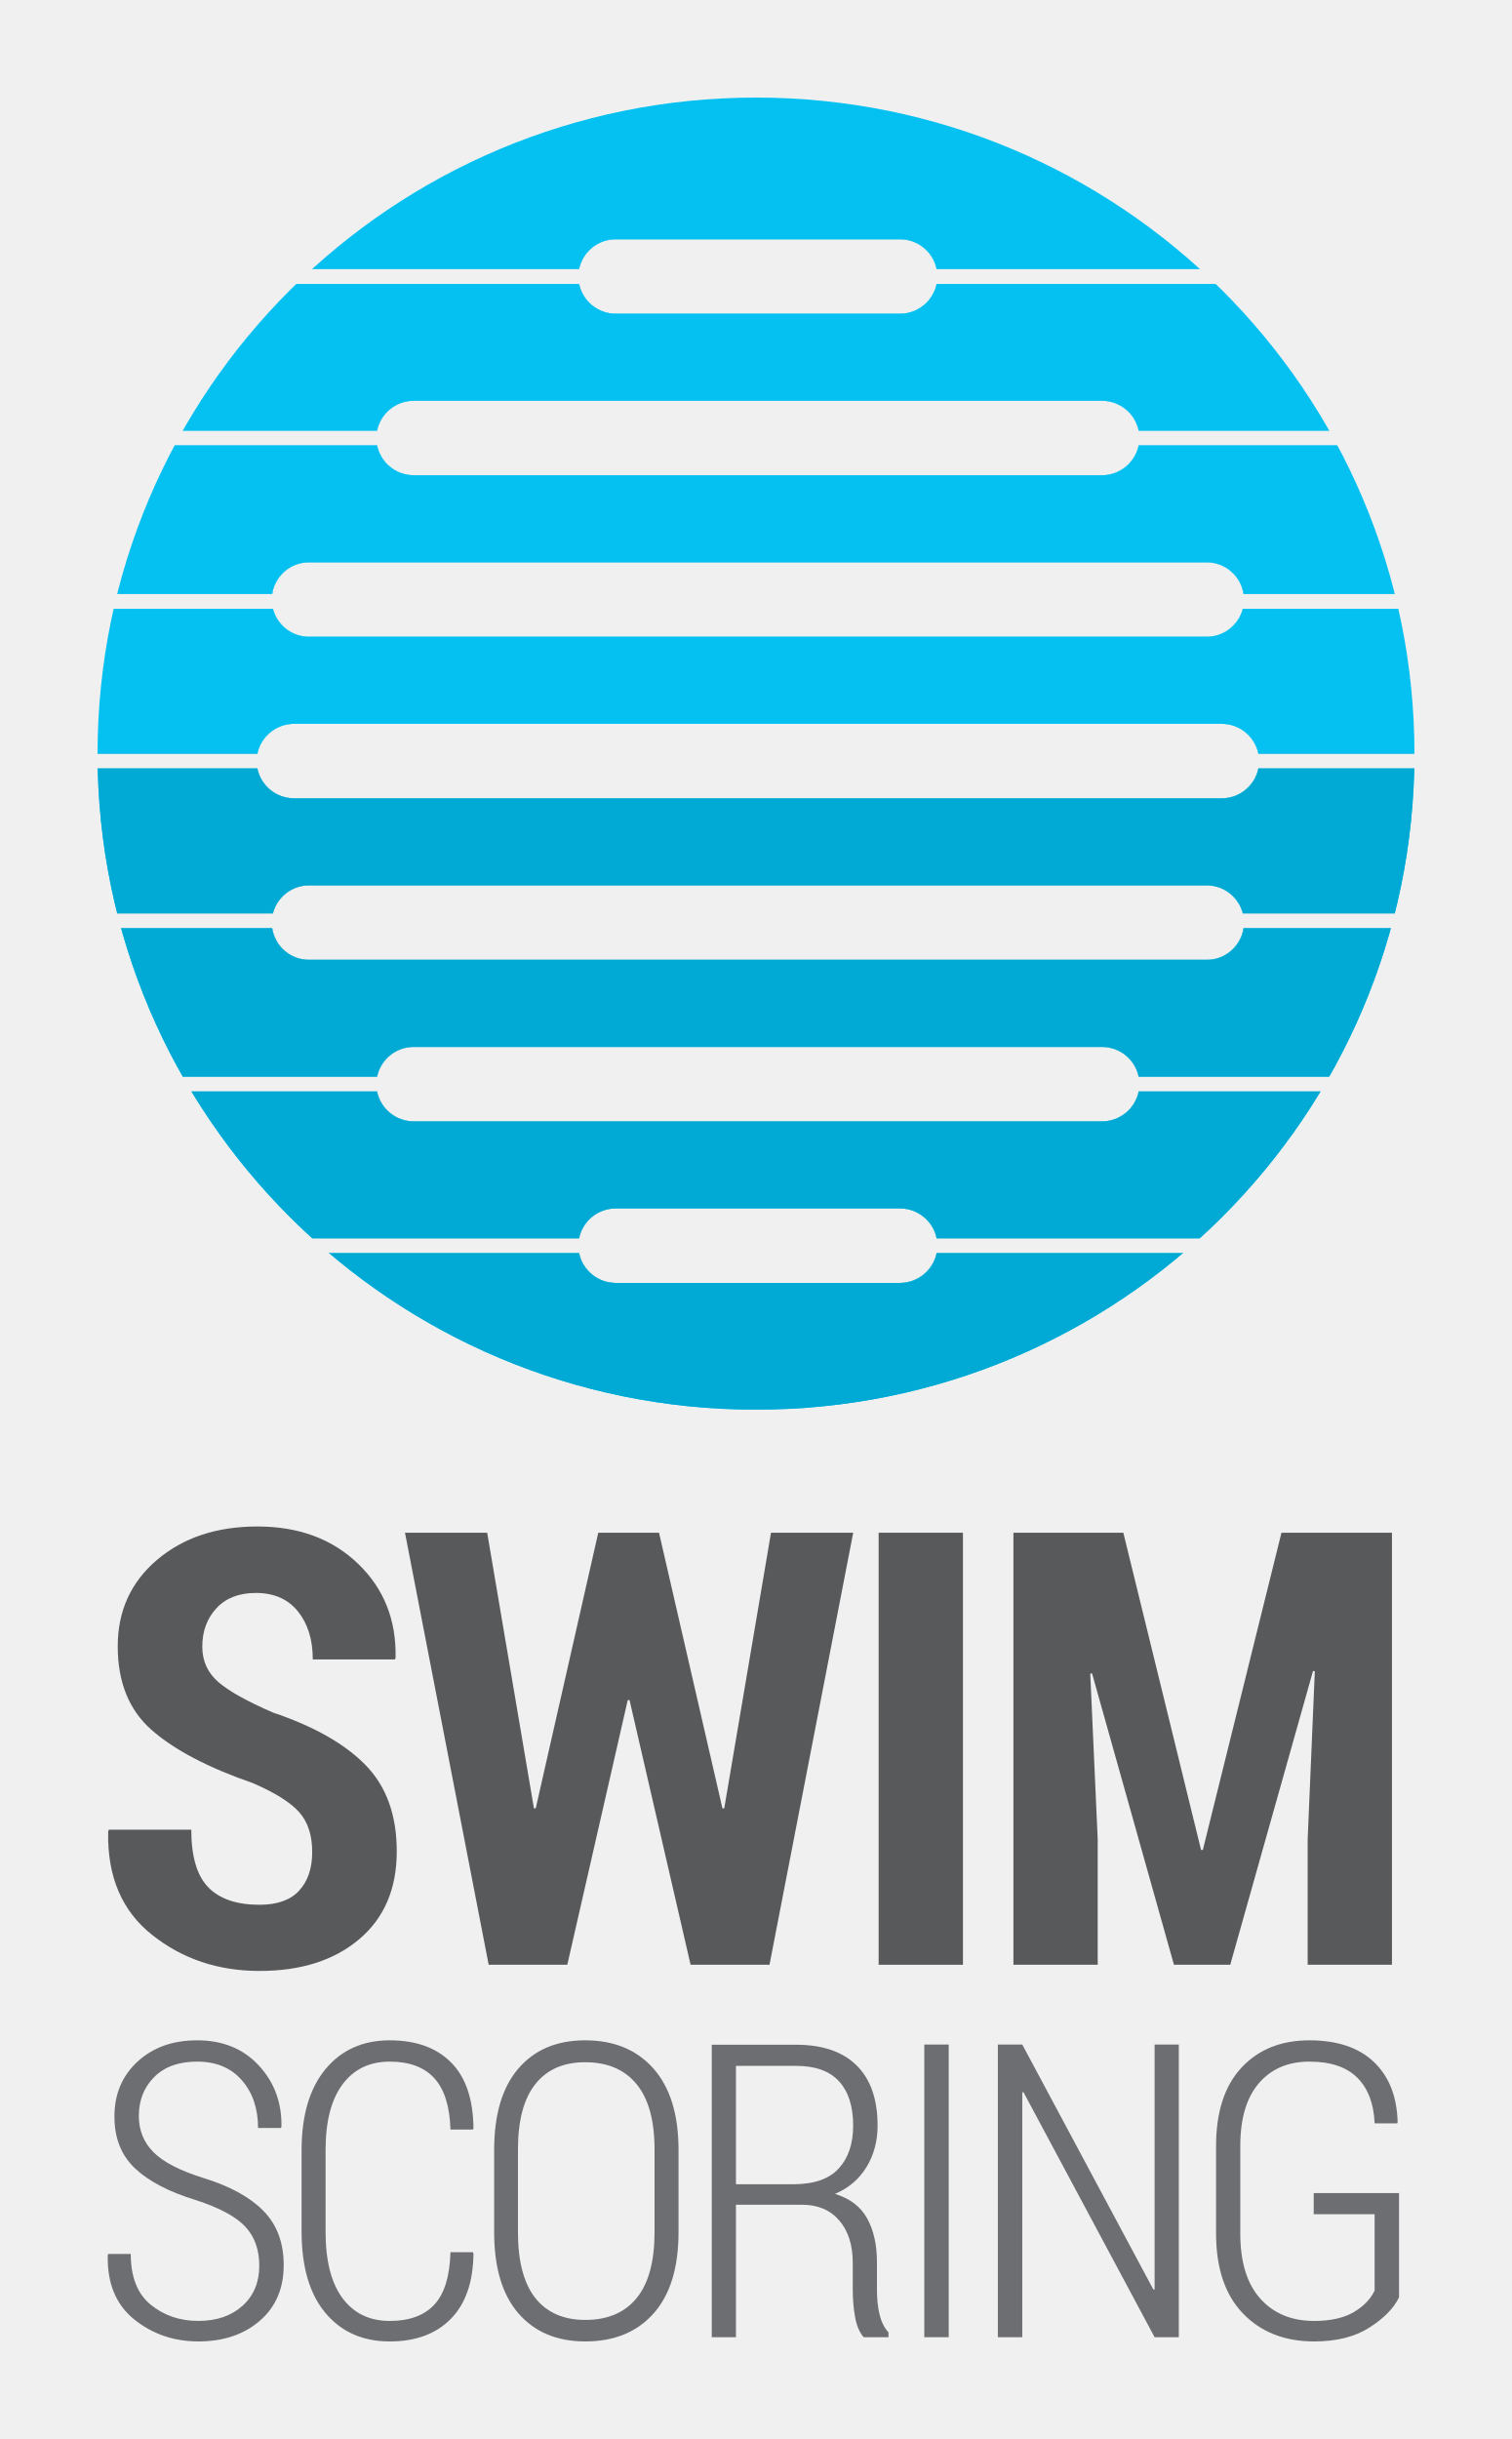
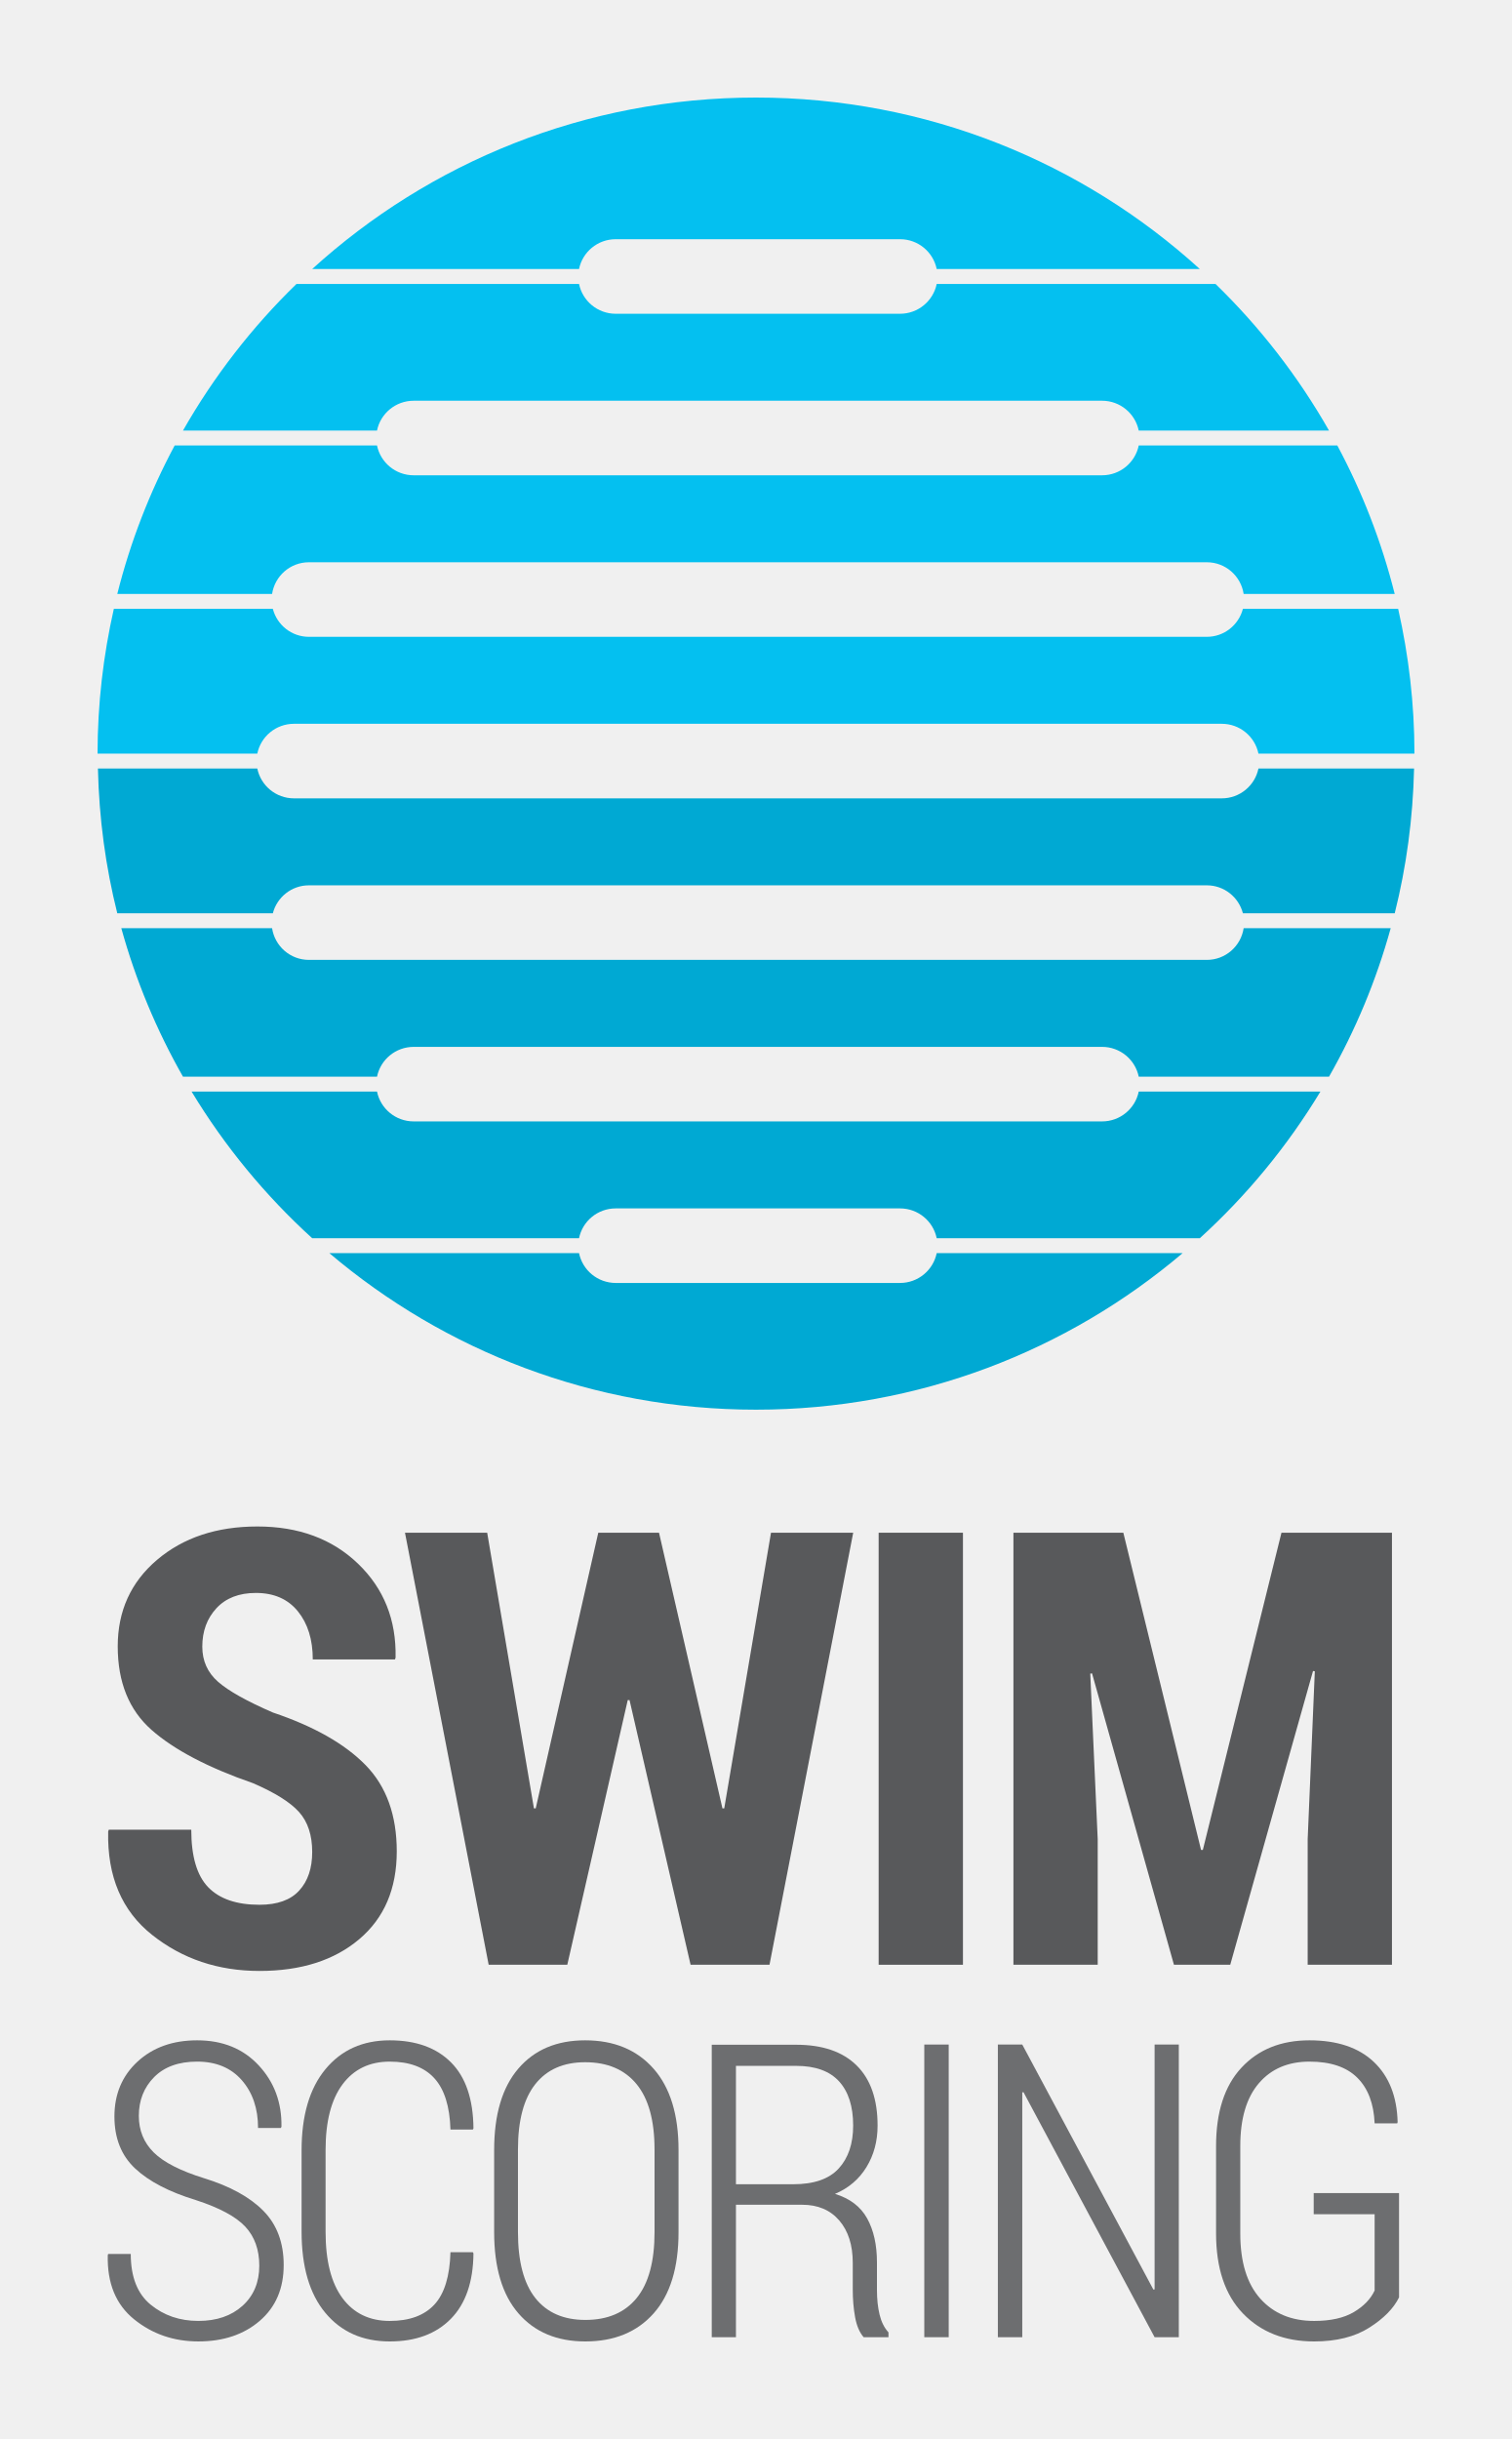
<svg xmlns="http://www.w3.org/2000/svg" version="1.1" id="Layer_1" x="0px" y="0px" width="155px" height="250px" viewBox="0 0 155 250" enable-background="new 0 0 155 250" xml:space="preserve">
  <g>
-     <defs>
-       <filter id="Adobe_OpacityMaskFilter" filterUnits="userSpaceOnUse" x="10" y="10" width="135" height="134.493">
-         <feColorMatrix type="matrix" values="-1 0 0 0 1  0 -1 0 0 1  0 0 -1 0 1  0 0 0 1 0" color-interpolation-filters="sRGB" result="source" />
-         <feFlood style="flood-color:white;flood-opacity:1" result="back" />
-         <feBlend in="source" in2="back" mode="normal" />
-       </filter>
-     </defs>
-     <mask maskUnits="userSpaceOnUse" x="10" y="10" width="135" height="134.493" id="SVGID_1_">
-       <g filter="url(#Adobe_OpacityMaskFilter)">
-         <path fill="#FFFFFF" d="M145.959,27.575H96.024c-0.356-1.744-1.904-3.057-3.758-3.057H63.118c-1.855,0-3.403,1.313-3.759,3.057     H9.425v1.529h49.935c0.355,1.744,1.903,3.057,3.759,3.057h29.148c1.854,0,3.401-1.313,3.758-3.057h49.935V27.575z" />
-         <path fill="#FFFFFF" d="M145.959,44.133h-29.224c-0.357-1.744-1.904-3.057-3.759-3.057H42.408c-1.855,0-3.403,1.313-3.759,3.057     H9.425v1.528h29.225c0.355,1.744,1.903,3.056,3.759,3.056h70.568c1.854,0,3.401-1.313,3.759-3.056h29.224V44.133z" />
-         <path fill="#FFFFFF" d="M145.959,60.881h-18.468c-0.279-1.836-1.856-3.248-3.775-3.248H31.669c-1.921,0-3.498,1.412-3.777,3.248     H9.425v1.528H27.97c0.427,1.645,1.914,2.866,3.699,2.866h92.047c1.783,0,3.271-1.221,3.698-2.866h18.545V60.881z" />
-         <path fill="#FFFFFF" d="M149.22,126.919H96.024c-0.355-1.744-1.904-3.057-3.758-3.057H63.118c-1.856,0-3.403,1.313-3.759,3.057     H6.165v1.527h53.194c0.355,1.744,1.903,3.058,3.759,3.058h29.148c1.854,0,3.402-1.313,3.758-3.058h53.195V126.919z" />
-         <path fill="#FFFFFF" d="M149.22,110.361h-32.484c-0.356-1.744-1.904-3.057-3.759-3.057H42.408c-1.855,0-3.403,1.313-3.759,3.057     H6.165v1.528h32.484c0.355,1.744,1.902,3.057,3.759,3.057h70.568c1.854,0,3.402-1.313,3.759-3.057h32.484V110.361z" />
-         <path fill="#FFFFFF" d="M149.22,93.613h-21.806c-0.428-1.645-1.915-2.866-3.698-2.866H31.669c-1.785,0-3.272,1.221-3.7,2.866     H6.165v1.528h21.727c0.28,1.836,1.856,3.248,3.777,3.248h92.047c1.919,0,3.496-1.412,3.775-3.248h21.729V93.613z" />
-         <path fill="#FFFFFF" d="M149.22,77.247h-20.212c-0.356-1.744-1.904-3.057-3.759-3.057H30.135c-1.855,0-3.402,1.313-3.758,3.057     H6.165v1.528h20.212c0.355,1.744,1.902,3.057,3.758,3.057h95.114c1.854,0,3.401-1.313,3.759-3.057h20.212V77.247z" />
-       </g>
-     </mask>
-     <g mask="url(#SVGID_1_)">
-       <ellipse fill="#05C1F1" cx="77.5" cy="77.247" rx="67.5" ry="67.246" />
-       <path fill="#00AAD4" d="M77.5,144.493c37.279,0,67.5-30.106,67.5-67.246H10C10,114.387,40.221,144.493,77.5,144.493z" />
+     <path fill="#58595B" d="M32.005,189.832c0-1.725-0.448-3.087-1.344-4.092c-0.896-1.003-2.473-1.992-4.731-2.965   c-4.62-1.601-8.086-3.422-10.396-5.459c-2.311-2.038-3.465-4.892-3.465-8.563c0-3.628,1.344-6.584,4.03-8.866   c2.686-2.28,6.115-3.421,10.288-3.421c4.232,0,7.672,1.271,10.318,3.817c2.646,2.545,3.928,5.753,3.847,9.625l-0.061,0.184h-8.427   c0-2.028-0.509-3.671-1.525-4.927c-1.02-1.259-2.453-1.887-4.306-1.887c-1.729,0-3.078,0.522-4.045,1.566s-1.45,2.357-1.45,3.938   c0,1.46,0.539,2.661,1.618,3.605c1.079,0.941,2.951,1.991,5.617,3.147c4.214,1.419,7.384,3.218,9.511,5.397   c2.126,2.18,3.189,5.125,3.189,8.836c0,3.832-1.282,6.834-3.847,9.003c-2.564,2.17-5.974,3.254-10.227,3.254   c-4.234,0-7.902-1.23-11.006-3.696c-3.104-2.461-4.605-5.995-4.503-10.598l0.061-0.183h8.457c0,2.737,0.58,4.704,1.739,5.9   c1.161,1.195,2.91,1.794,5.252,1.794c1.831,0,3.19-0.486,4.075-1.459C31.563,192.812,32.005,191.494,32.005,189.832z" />
+     <path fill="#58595B" d="M74.06,185.361h0.184l4.794-28.256h8.426l-8.58,44.284h-8.09l-6.259-27.13h-0.183l-6.197,27.13h-8.06   l-8.579-44.284h8.427l4.793,28.256h0.183l6.411-28.256h6.228L74.06,185.361z" />
+     <path fill="#58595B" d="M98.715,201.39h-8.641v-44.284h8.641V201.39z" />
+     <path fill="#58595B" d="M115.156,157.105l7.968,32.514h0.183l8.061-32.514h11.326v44.284h-8.64v-12.865l0.732-17.215l-0.184-0.031   l-8.486,30.111h-5.771l-8.396-29.868l-0.183,0.03l0.764,16.973v12.865h-8.641v-44.284H115.156z" />
+   </g>
+   <g>
+     <path fill="#6D6E70" d="M26.58,232.233c0-1.641-0.479-2.973-1.438-4.001c-0.958-1.026-2.644-1.933-5.057-2.718   c-2.744-0.837-4.822-1.918-6.235-3.245c-1.413-1.324-2.12-3.101-2.12-5.325c0-2.294,0.79-4.169,2.368-5.626   c1.579-1.455,3.616-2.183,6.111-2.183c2.62,0,4.726,0.857,6.318,2.575c1.593,1.716,2.368,3.811,2.326,6.284l-0.062,0.123h-2.337   c0-1.991-0.556-3.624-1.665-4.893c-1.109-1.271-2.637-1.907-4.581-1.907c-1.889,0-3.356,0.529-4.405,1.587   c-1.048,1.058-1.571,2.383-1.571,3.978c0,1.482,0.507,2.729,1.52,3.738c1.014,1.012,2.734,1.892,5.161,2.647   c2.674,0.824,4.704,1.94,6.09,3.349c1.386,1.407,2.079,3.26,2.079,5.553c0,2.403-0.817,4.311-2.451,5.717   c-1.634,1.409-3.733,2.113-6.298,2.113c-2.522,0-4.719-0.756-6.587-2.268c-1.867-1.511-2.768-3.701-2.698-6.572l0.041-0.124h2.316   c0,2.349,0.679,4.08,2.037,5.192c1.357,1.112,2.988,1.67,4.891,1.67c1.875,0,3.385-0.518,4.529-1.551S26.58,233.942,26.58,232.233z   " />
+     <path fill="#6D6E70" d="M48.473,230.852l0.063,0.124c-0.028,2.925-0.801,5.161-2.316,6.705c-1.518,1.547-3.606,2.319-6.268,2.319   c-2.771,0-4.97-0.976-6.596-2.927c-1.628-1.95-2.44-4.732-2.44-8.344v-8.304c0-3.585,0.816-6.362,2.45-8.335   c1.634-1.97,3.829-2.955,6.586-2.955c2.688,0,4.784,0.755,6.287,2.266s2.269,3.763,2.297,6.758l-0.063,0.123h-2.295   c-0.07-2.375-0.621-4.131-1.654-5.263c-1.034-1.134-2.559-1.701-4.572-1.701c-2.067,0-3.681,0.778-4.839,2.333   c-1.158,1.554-1.737,3.797-1.737,6.726v8.38c0,2.985,0.579,5.255,1.737,6.809c1.158,1.556,2.771,2.333,4.839,2.333   c2.014,0,3.538-0.558,4.572-1.67c1.033-1.111,1.584-2.903,1.654-5.377H48.473z" />
+     <path fill="#6D6E70" d="M69.559,228.791c0,3.64-0.851,6.417-2.555,8.335c-1.702,1.915-4.035,2.874-6.999,2.874   c-2.909,0-5.195-0.959-6.856-2.874c-1.662-1.918-2.492-4.695-2.492-8.335v-8.407c0-3.64,0.827-6.425,2.481-8.354   c1.655-1.931,3.937-2.895,6.846-2.895c2.964,0,5.301,0.968,7.011,2.904s2.564,4.719,2.564,8.344V228.791z M67.099,220.323   c0-2.968-0.615-5.199-1.842-6.696c-1.227-1.498-2.984-2.246-5.273-2.246c-2.22,0-3.922,0.748-5.108,2.246   c-1.186,1.497-1.778,3.729-1.778,6.696v8.468c0,3.009,0.593,5.261,1.778,6.758c1.187,1.497,2.896,2.246,5.13,2.246   c2.288,0,4.043-0.749,5.262-2.246c1.221-1.497,1.832-3.749,1.832-6.758V220.323z" />
+     <path fill="#6D6E70" d="M75.445,225.989v13.577h-2.481v-29.978h8.645c2.703,0,4.771,0.705,6.204,2.12   c1.435,1.412,2.151,3.47,2.151,6.172c0,1.592-0.38,3.008-1.139,4.25c-0.759,1.241-1.834,2.156-3.227,2.746   c1.531,0.468,2.63,1.307,3.299,2.518s1.003,2.716,1.003,4.519v2.826c0,0.936,0.091,1.773,0.27,2.518   c0.18,0.742,0.483,1.347,0.91,1.816v0.493h-2.544c-0.429-0.495-0.722-1.186-0.879-2.065c-0.159-0.883-0.238-1.819-0.238-2.813   v-2.747c0-1.819-0.461-3.267-1.385-4.341c-0.923-1.075-2.192-1.611-3.805-1.611H75.445z M75.445,223.888h5.874   c2.123,0,3.677-0.539,4.661-1.618c0.987-1.078,1.48-2.544,1.48-4.398c0-1.964-0.483-3.476-1.448-4.533   c-0.966-1.057-2.433-1.586-4.404-1.586h-6.163V223.888z" />
+     <path fill="#6D6E70" d="M97.255,239.566h-2.503v-29.998h2.503V239.566z" />
+     <path fill="#6D6E70" d="M120.844,239.566h-2.482l-13.442-25.116l-0.124,0.021v25.096h-2.502v-29.998h2.502l13.442,25.114   l0.124-0.02v-25.095h2.482V239.566z" />
+     <path fill="#6D6E70" d="M143.419,235.486c-0.552,1.127-1.568,2.161-3.051,3.101c-1.481,0.942-3.366,1.413-5.655,1.413   c-3.02,0-5.449-0.955-7.291-2.864c-1.84-1.91-2.76-4.65-2.76-8.221v-8.922c0-3.503,0.868-6.188,2.605-8.056   c1.738-1.868,4.06-2.802,6.969-2.802c2.841,0,5.041,0.738,6.598,2.213c1.559,1.479,2.372,3.535,2.441,6.171l-0.041,0.125h-2.317   c-0.083-2.019-0.675-3.578-1.777-4.677c-1.104-1.1-2.738-1.649-4.903-1.649c-2.191,0-3.921,0.739-5.189,2.22   c-1.269,1.479-1.902,3.621-1.902,6.428v8.977c0,2.917,0.682,5.138,2.046,6.664c1.364,1.528,3.206,2.292,5.522,2.292   c1.696,0,3.053-0.305,4.073-0.909c1.021-0.607,1.731-1.346,2.131-2.214v-7.818h-6.245v-2.163h8.747V235.486z" />
+   </g>
+   <g>
+     <g>
+       <path fill="#04C0F0" d="M127.414,62.409c-0.428,1.645-1.915,2.866-3.698,2.866H31.669c-1.785,0-3.272-1.221-3.699-2.866H11.669    C10.589,67.185,10,72.146,10,77.247h16.377c0.355-1.744,1.902-3.057,3.758-3.057h95.114c1.854,0,3.402,1.313,3.759,3.057H145    c0-5.101-0.589-10.062-1.669-14.838H127.414z" />
+       <path fill="#04C0F0" d="M38.649,44.133c0.355-1.744,1.903-3.057,3.759-3.057h70.568c1.854,0,3.401,1.313,3.759,3.057h19.506    c-3.158-5.55-7.082-10.607-11.635-15.029H96.024c-0.356,1.744-1.904,3.057-3.758,3.057H63.118c-1.855,0-3.403-1.313-3.759-3.057    H30.394c-4.553,4.422-8.476,9.479-11.635,15.029H38.649z" />
+       <path fill="#04C0F0" d="M27.892,60.881c0.279-1.836,1.856-3.248,3.777-3.248h92.047c1.919,0,3.496,1.412,3.775,3.248h15.485    c-1.345-5.357-3.335-10.458-5.883-15.219h-20.358c-0.357,1.744-1.904,3.056-3.759,3.056H42.408c-1.855,0-3.403-1.313-3.759-3.056    H17.906c-2.548,4.761-4.538,9.862-5.883,15.219H27.892z" />
+       <path fill="#04C0F0" d="M59.359,27.575c0.355-1.744,1.903-3.057,3.759-3.057h29.148c1.854,0,3.401,1.313,3.758,3.057h26.973    C110.997,16.66,95.03,10,77.5,10s-33.497,6.66-45.497,17.575H59.359z" />
    </g>
    <g>
-       <path fill="#58595B" d="M32.005,189.832c0-1.725-0.448-3.087-1.344-4.092c-0.896-1.003-2.473-1.992-4.731-2.965    c-4.62-1.601-8.086-3.422-10.396-5.459c-2.311-2.038-3.465-4.892-3.465-8.563c0-3.628,1.344-6.584,4.03-8.866    c2.686-2.28,6.115-3.421,10.288-3.421c4.232,0,7.672,1.271,10.318,3.817c2.646,2.545,3.928,5.753,3.847,9.625l-0.061,0.184h-8.427    c0-2.028-0.509-3.671-1.525-4.927c-1.02-1.259-2.453-1.887-4.306-1.887c-1.729,0-3.078,0.522-4.045,1.566s-1.45,2.357-1.45,3.938    c0,1.46,0.539,2.661,1.618,3.605c1.079,0.941,2.951,1.991,5.617,3.147c4.214,1.419,7.384,3.218,9.511,5.397    c2.126,2.18,3.189,5.125,3.189,8.836c0,3.832-1.282,6.834-3.847,9.003c-2.564,2.17-5.974,3.254-10.227,3.254    c-4.234,0-7.902-1.23-11.006-3.696c-3.104-2.461-4.605-5.995-4.503-10.598l0.061-0.183h8.457c0,2.737,0.58,4.704,1.739,5.9    c1.161,1.195,2.91,1.794,5.252,1.794c1.831,0,3.19-0.486,4.075-1.459C31.563,192.812,32.005,191.494,32.005,189.832z" />
-       <path fill="#58595B" d="M74.06,185.361h0.184l4.794-28.256h8.426l-8.58,44.284h-8.09l-6.259-27.13h-0.183l-6.197,27.13h-8.06    l-8.579-44.284h8.427l4.793,28.256h0.183l6.411-28.256h6.228L74.06,185.361z" />
-       <path fill="#58595B" d="M98.715,201.39h-8.641v-44.284h8.641V201.39z" />
-       <path fill="#58595B" d="M115.156,157.105l7.968,32.514h0.183l8.061-32.514h11.326v44.284h-8.64v-12.865l0.732-17.215l-0.184-0.031    l-8.486,30.111h-5.771l-8.396-29.868l-0.183,0.03l0.764,16.973v12.865h-8.641v-44.284H115.156z" />
-     </g>
-     <g>
-       <path fill="#6D6E71" d="M26.58,232.233c0-1.641-0.479-2.973-1.438-4.001c-0.958-1.026-2.644-1.933-5.057-2.718    c-2.744-0.837-4.822-1.918-6.235-3.245c-1.413-1.324-2.12-3.101-2.12-5.325c0-2.294,0.79-4.169,2.368-5.626    c1.579-1.455,3.616-2.183,6.111-2.183c2.62,0,4.726,0.857,6.318,2.575c1.593,1.716,2.368,3.811,2.326,6.284l-0.062,0.123h-2.337    c0-1.991-0.556-3.624-1.665-4.893c-1.109-1.271-2.637-1.907-4.581-1.907c-1.889,0-3.356,0.529-4.405,1.587    c-1.048,1.058-1.571,2.383-1.571,3.978c0,1.482,0.507,2.729,1.52,3.738c1.014,1.012,2.734,1.892,5.161,2.647    c2.674,0.824,4.704,1.94,6.09,3.349c1.386,1.407,2.079,3.26,2.079,5.553c0,2.403-0.817,4.311-2.451,5.717    c-1.634,1.409-3.733,2.113-6.298,2.113c-2.522,0-4.719-0.756-6.587-2.268c-1.867-1.511-2.768-3.701-2.698-6.572l0.041-0.124h2.316    c0,2.349,0.679,4.08,2.037,5.192c1.357,1.112,2.988,1.67,4.891,1.67c1.875,0,3.385-0.518,4.529-1.551S26.58,233.942,26.58,232.233    z" />
-       <path fill="#6D6E71" d="M48.473,230.852l0.063,0.124c-0.028,2.925-0.801,5.161-2.316,6.705c-1.518,1.547-3.606,2.319-6.268,2.319    c-2.771,0-4.97-0.976-6.596-2.927c-1.628-1.95-2.44-4.732-2.44-8.344v-8.304c0-3.585,0.816-6.362,2.45-8.335    c1.634-1.97,3.829-2.955,6.586-2.955c2.688,0,4.784,0.755,6.287,2.266s2.269,3.763,2.297,6.758l-0.063,0.123h-2.295    c-0.07-2.375-0.621-4.131-1.654-5.263c-1.034-1.134-2.559-1.701-4.572-1.701c-2.067,0-3.681,0.778-4.839,2.333    c-1.158,1.554-1.737,3.797-1.737,6.726v8.38c0,2.985,0.579,5.255,1.737,6.809c1.158,1.556,2.771,2.333,4.839,2.333    c2.014,0,3.538-0.558,4.572-1.67c1.033-1.111,1.584-2.903,1.654-5.377H48.473z" />
-       <path fill="#6D6E71" d="M69.559,228.791c0,3.64-0.851,6.417-2.555,8.335c-1.702,1.915-4.035,2.874-6.999,2.874    c-2.909,0-5.195-0.959-6.856-2.874c-1.662-1.918-2.492-4.695-2.492-8.335v-8.407c0-3.64,0.827-6.425,2.481-8.354    c1.655-1.931,3.937-2.895,6.846-2.895c2.964,0,5.301,0.968,7.011,2.904s2.564,4.719,2.564,8.344V228.791z M67.099,220.323    c0-2.968-0.615-5.199-1.842-6.696c-1.227-1.498-2.984-2.246-5.273-2.246c-2.22,0-3.922,0.748-5.108,2.246    c-1.186,1.497-1.778,3.729-1.778,6.696v8.468c0,3.009,0.593,5.261,1.778,6.758c1.187,1.497,2.896,2.246,5.13,2.246    c2.288,0,4.043-0.749,5.262-2.246c1.221-1.497,1.832-3.749,1.832-6.758V220.323z" />
-       <path fill="#6D6E71" d="M75.445,225.989v13.577h-2.481v-29.978h8.645c2.703,0,4.771,0.705,6.204,2.12    c1.435,1.412,2.151,3.47,2.151,6.172c0,1.592-0.38,3.008-1.139,4.25c-0.759,1.241-1.834,2.156-3.227,2.746    c1.531,0.468,2.63,1.307,3.299,2.518s1.003,2.716,1.003,4.519v2.826c0,0.936,0.091,1.773,0.27,2.518    c0.18,0.742,0.483,1.347,0.91,1.816v0.493h-2.544c-0.429-0.495-0.722-1.186-0.879-2.065c-0.159-0.883-0.238-1.819-0.238-2.813    v-2.747c0-1.819-0.461-3.267-1.385-4.341c-0.923-1.075-2.192-1.611-3.805-1.611H75.445z M75.445,223.888h5.874    c2.123,0,3.677-0.539,4.661-1.618c0.987-1.078,1.48-2.544,1.48-4.398c0-1.964-0.483-3.476-1.448-4.533    c-0.966-1.057-2.433-1.586-4.404-1.586h-6.163V223.888z" />
-       <path fill="#6D6E71" d="M97.255,239.566h-2.503v-29.998h2.503V239.566z" />
-       <path fill="#6D6E71" d="M120.844,239.566h-2.482l-13.442-25.116l-0.124,0.021v25.096h-2.502v-29.998h2.502l13.442,25.114    l0.124-0.02v-25.095h2.482V239.566z" />
-       <path fill="#6D6E71" d="M143.419,235.486c-0.552,1.127-1.568,2.161-3.051,3.101c-1.481,0.942-3.366,1.413-5.655,1.413    c-3.02,0-5.449-0.955-7.291-2.864c-1.84-1.91-2.76-4.65-2.76-8.221v-8.922c0-3.503,0.868-6.188,2.605-8.056    c1.738-1.868,4.06-2.802,6.969-2.802c2.841,0,5.041,0.738,6.598,2.213c1.559,1.479,2.372,3.535,2.441,6.171l-0.041,0.125h-2.317    c-0.083-2.019-0.675-3.578-1.777-4.677c-1.104-1.1-2.738-1.649-4.903-1.649c-2.191,0-3.921,0.739-5.189,2.22    c-1.269,1.479-1.902,3.621-1.902,6.428v8.977c0,2.917,0.682,5.138,2.046,6.664c1.364,1.528,3.206,2.292,5.522,2.292    c1.696,0,3.053-0.305,4.073-0.909c1.021-0.607,1.731-1.346,2.131-2.214v-7.818h-6.245v-2.163h8.747V235.486z" />
+       <path fill="#00A9D3" d="M127.491,95.142c-0.279,1.836-1.856,3.248-3.775,3.248H31.669c-1.921,0-3.497-1.412-3.777-3.248H12.436    c1.486,5.374,3.623,10.475,6.323,15.22h19.891c0.355-1.744,1.903-3.057,3.759-3.057h70.568c1.854,0,3.402,1.313,3.759,3.057    h19.506c2.701-4.745,4.838-9.846,6.323-15.22H127.491z" />
+       <path fill="#00A9D3" d="M116.735,111.889c-0.356,1.744-1.904,3.057-3.759,3.057H42.408c-1.856,0-3.403-1.313-3.759-3.057H19.641    c3.38,5.591,7.551,10.653,12.363,15.03h27.355c0.355-1.744,1.902-3.057,3.759-3.057h29.148c1.854,0,3.402,1.313,3.758,3.057    h26.972c4.813-4.376,8.983-9.438,12.363-15.03H116.735z" />
+       <path fill="#00A9D3" d="M129.008,78.775c-0.357,1.744-1.904,3.057-3.759,3.057H30.135c-1.855,0-3.402-1.313-3.758-3.057H10.039    c0.114,5.106,0.788,10.074,1.984,14.838h15.946c0.428-1.645,1.915-2.866,3.7-2.866h92.047c1.783,0,3.271,1.221,3.698,2.866h15.563    c1.196-4.764,1.87-9.731,1.984-14.838H129.008z" />
+       <path fill="#00A9D3" d="M96.024,128.446c-0.355,1.744-1.904,3.058-3.758,3.058H63.118c-1.855,0-3.403-1.313-3.759-3.058H33.762    c11.782,9.999,27.047,16.047,43.738,16.047c16.69,0,31.955-6.048,43.737-16.047H96.024z" />
    </g>
  </g>
</svg>
